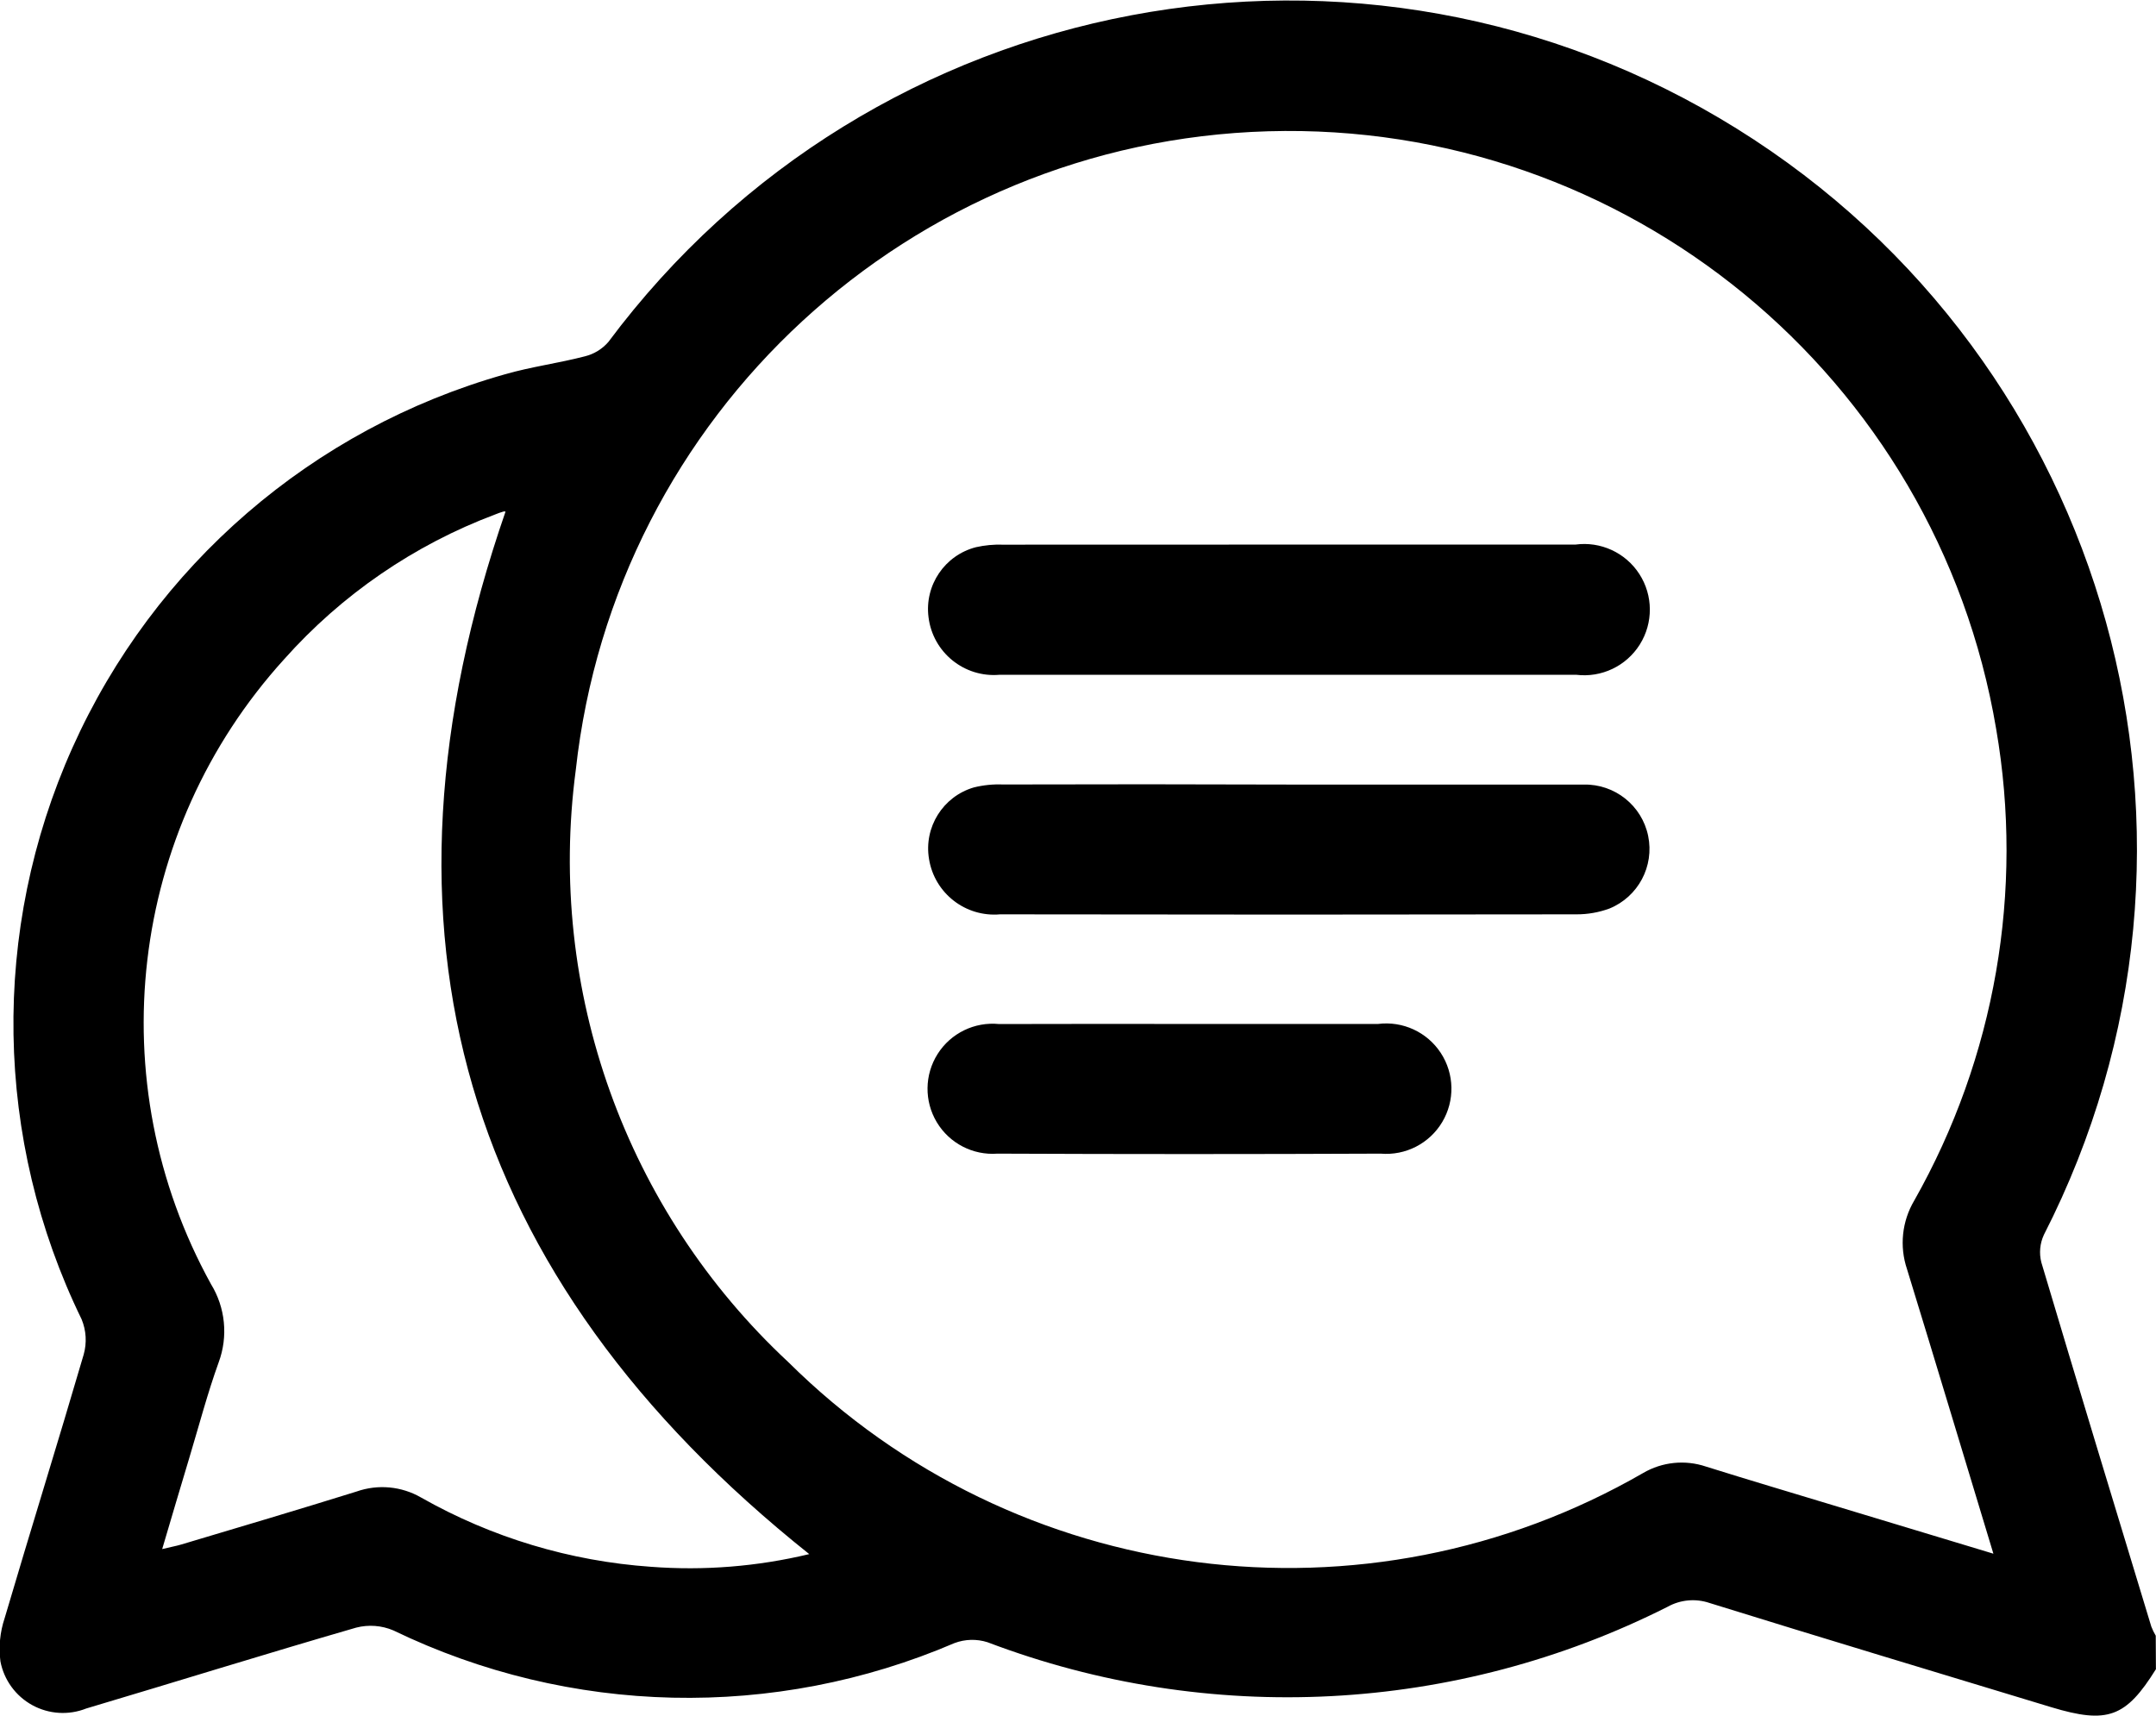
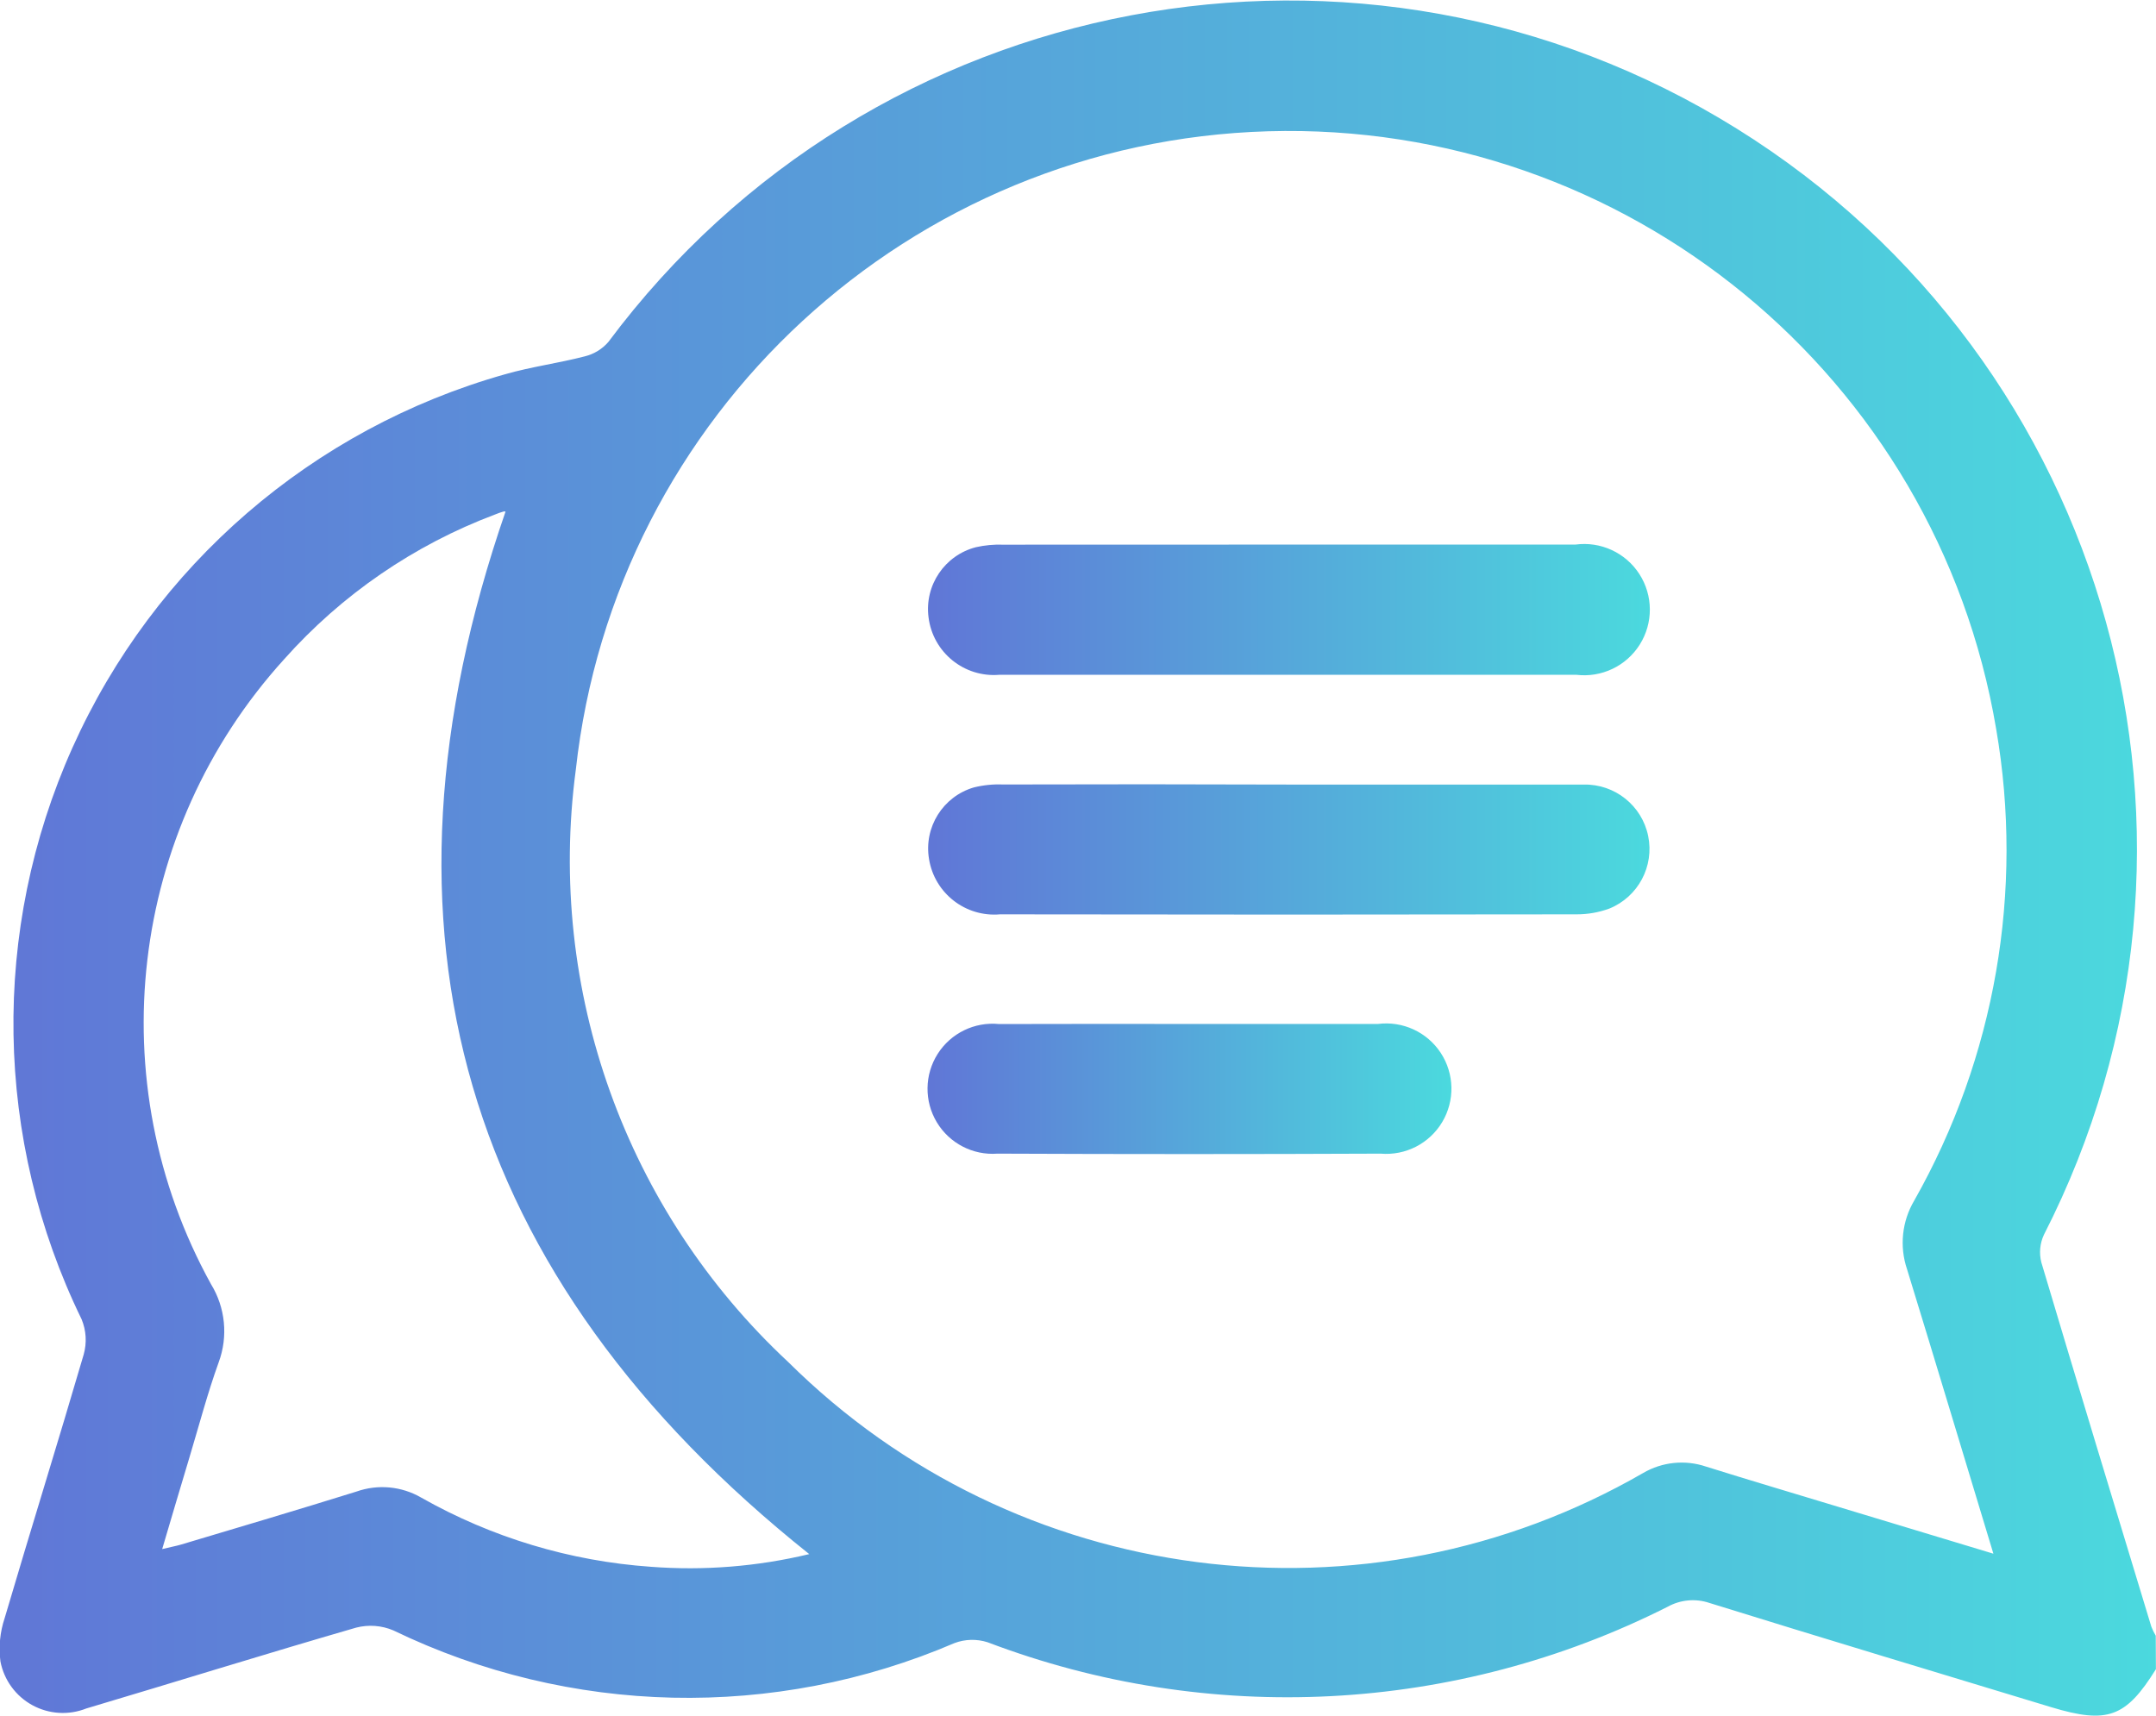
<svg xmlns="http://www.w3.org/2000/svg" id="Component_25_2" data-name="Component 25 – 2" width="25.683" height="20.44" viewBox="0 0 25.683 20.44">
  <defs>
    <linearGradient id="linear-gradient" x1="1.048" y1="0.5" x2="-0.042" y2="0.5" gradientUnits="objectBoundingBox">
-       <stop offset="0" stopColor="#4adede" />
-       <stop offset="1" stopColor="#6172d6" />
+       <stop offset="0" stop-color="#4adede" />
+       <stop offset="1" stop-color="#6172d6" />
    </linearGradient>
  </defs>
  <path id="Path_352" data-name="Path 352" d="M370.949,416.441c-.358.575-.577.655-1.246.453-1.358-.412-2.717-.821-4.072-1.242a.619.619,0,0,0-.5.046,10.056,10.056,0,0,1-8.1.422.6.6,0,0,0-.394.01,8.058,8.058,0,0,1-6.684-.151.691.691,0,0,0-.444-.033c-1.074.311-2.142.644-3.214.963a.757.757,0,0,1-1.023-.561,1.157,1.157,0,0,1,.05-.514c.309-1.049.635-2.093.942-3.142a.642.642,0,0,0-.025-.42,8.039,8.039,0,0,1,5.044-11.258c.312-.09.637-.132.952-.214a.542.542,0,0,0,.279-.171,10.105,10.105,0,0,1,17.1,10.638.492.492,0,0,0-.03.327c.431,1.448.871,2.893,1.31,4.339a.737.737,0,0,0,.053.109Zm-1.936-1.376c-.355-1.17-.688-2.281-1.029-3.39a.985.985,0,0,1,.086-.817,8.48,8.48,0,0,0,.976-5.618,8.545,8.545,0,0,0-16.92.487,8.17,8.17,0,0,0,2.531,7.055,8.459,8.459,0,0,0,10.185,1.321.908.908,0,0,1,.747-.076c.526.165,1.054.321,1.581.481ZM351.289,402.65a.041.041,0,0,0-.027,0,.9.9,0,0,0-.094.033,6.36,6.36,0,0,0-2.518,1.728,6.444,6.444,0,0,0-.87,7.442,1.07,1.07,0,0,1,.092.932c-.133.369-.233.749-.346,1.125-.107.355-.212.711-.327,1.1.1-.025.167-.036.229-.055.7-.209,1.392-.414,2.085-.63a.924.924,0,0,1,.772.072,6.459,6.459,0,0,0,2.736.824,6.1,6.1,0,0,0,1.886-.151C350.769,411.769,349.56,407.652,351.289,402.65Z" transform="translate(-345.267 -396.555)" fill="url(#linear-gradient)" />
  <path id="Path_353" data-name="Path 353" d="M568.983,525.3h3.409a.782.782,0,1,1,.01,1.551q-3.434,0-6.868,0a.784.784,0,0,1-.847-.685.761.761,0,0,1,.565-.835,1.265,1.265,0,0,1,.322-.03Q567.278,525.3,568.983,525.3Z" transform="translate(-553.626 -518.812)" fill="url(#linear-gradient)" />
  <path id="Path_354" data-name="Path 354" d="M569,582c1.17,0,2.339,0,3.509,0a.767.767,0,0,1,.306,1.477,1.123,1.123,0,0,1-.391.069q-3.434.006-6.868,0a.787.787,0,0,1-.846-.658.758.758,0,0,1,.534-.854,1.234,1.234,0,0,1,.346-.035Q567.291,581.994,569,582Z" transform="translate(-553.643 -572.653)" fill="url(#linear-gradient)" />
  <path id="Path_355" data-name="Path 355" d="M567.768,638.675c.744,0,1.488,0,2.232,0a.777.777,0,1,1,.032,1.545q-2.282.01-4.565,0a.775.775,0,1,1,.019-1.544C566.246,638.673,567.007,638.675,567.768,638.675Z" transform="translate(-553.585 -626.476)" fill="url(#linear-gradient)" />
</svg>
